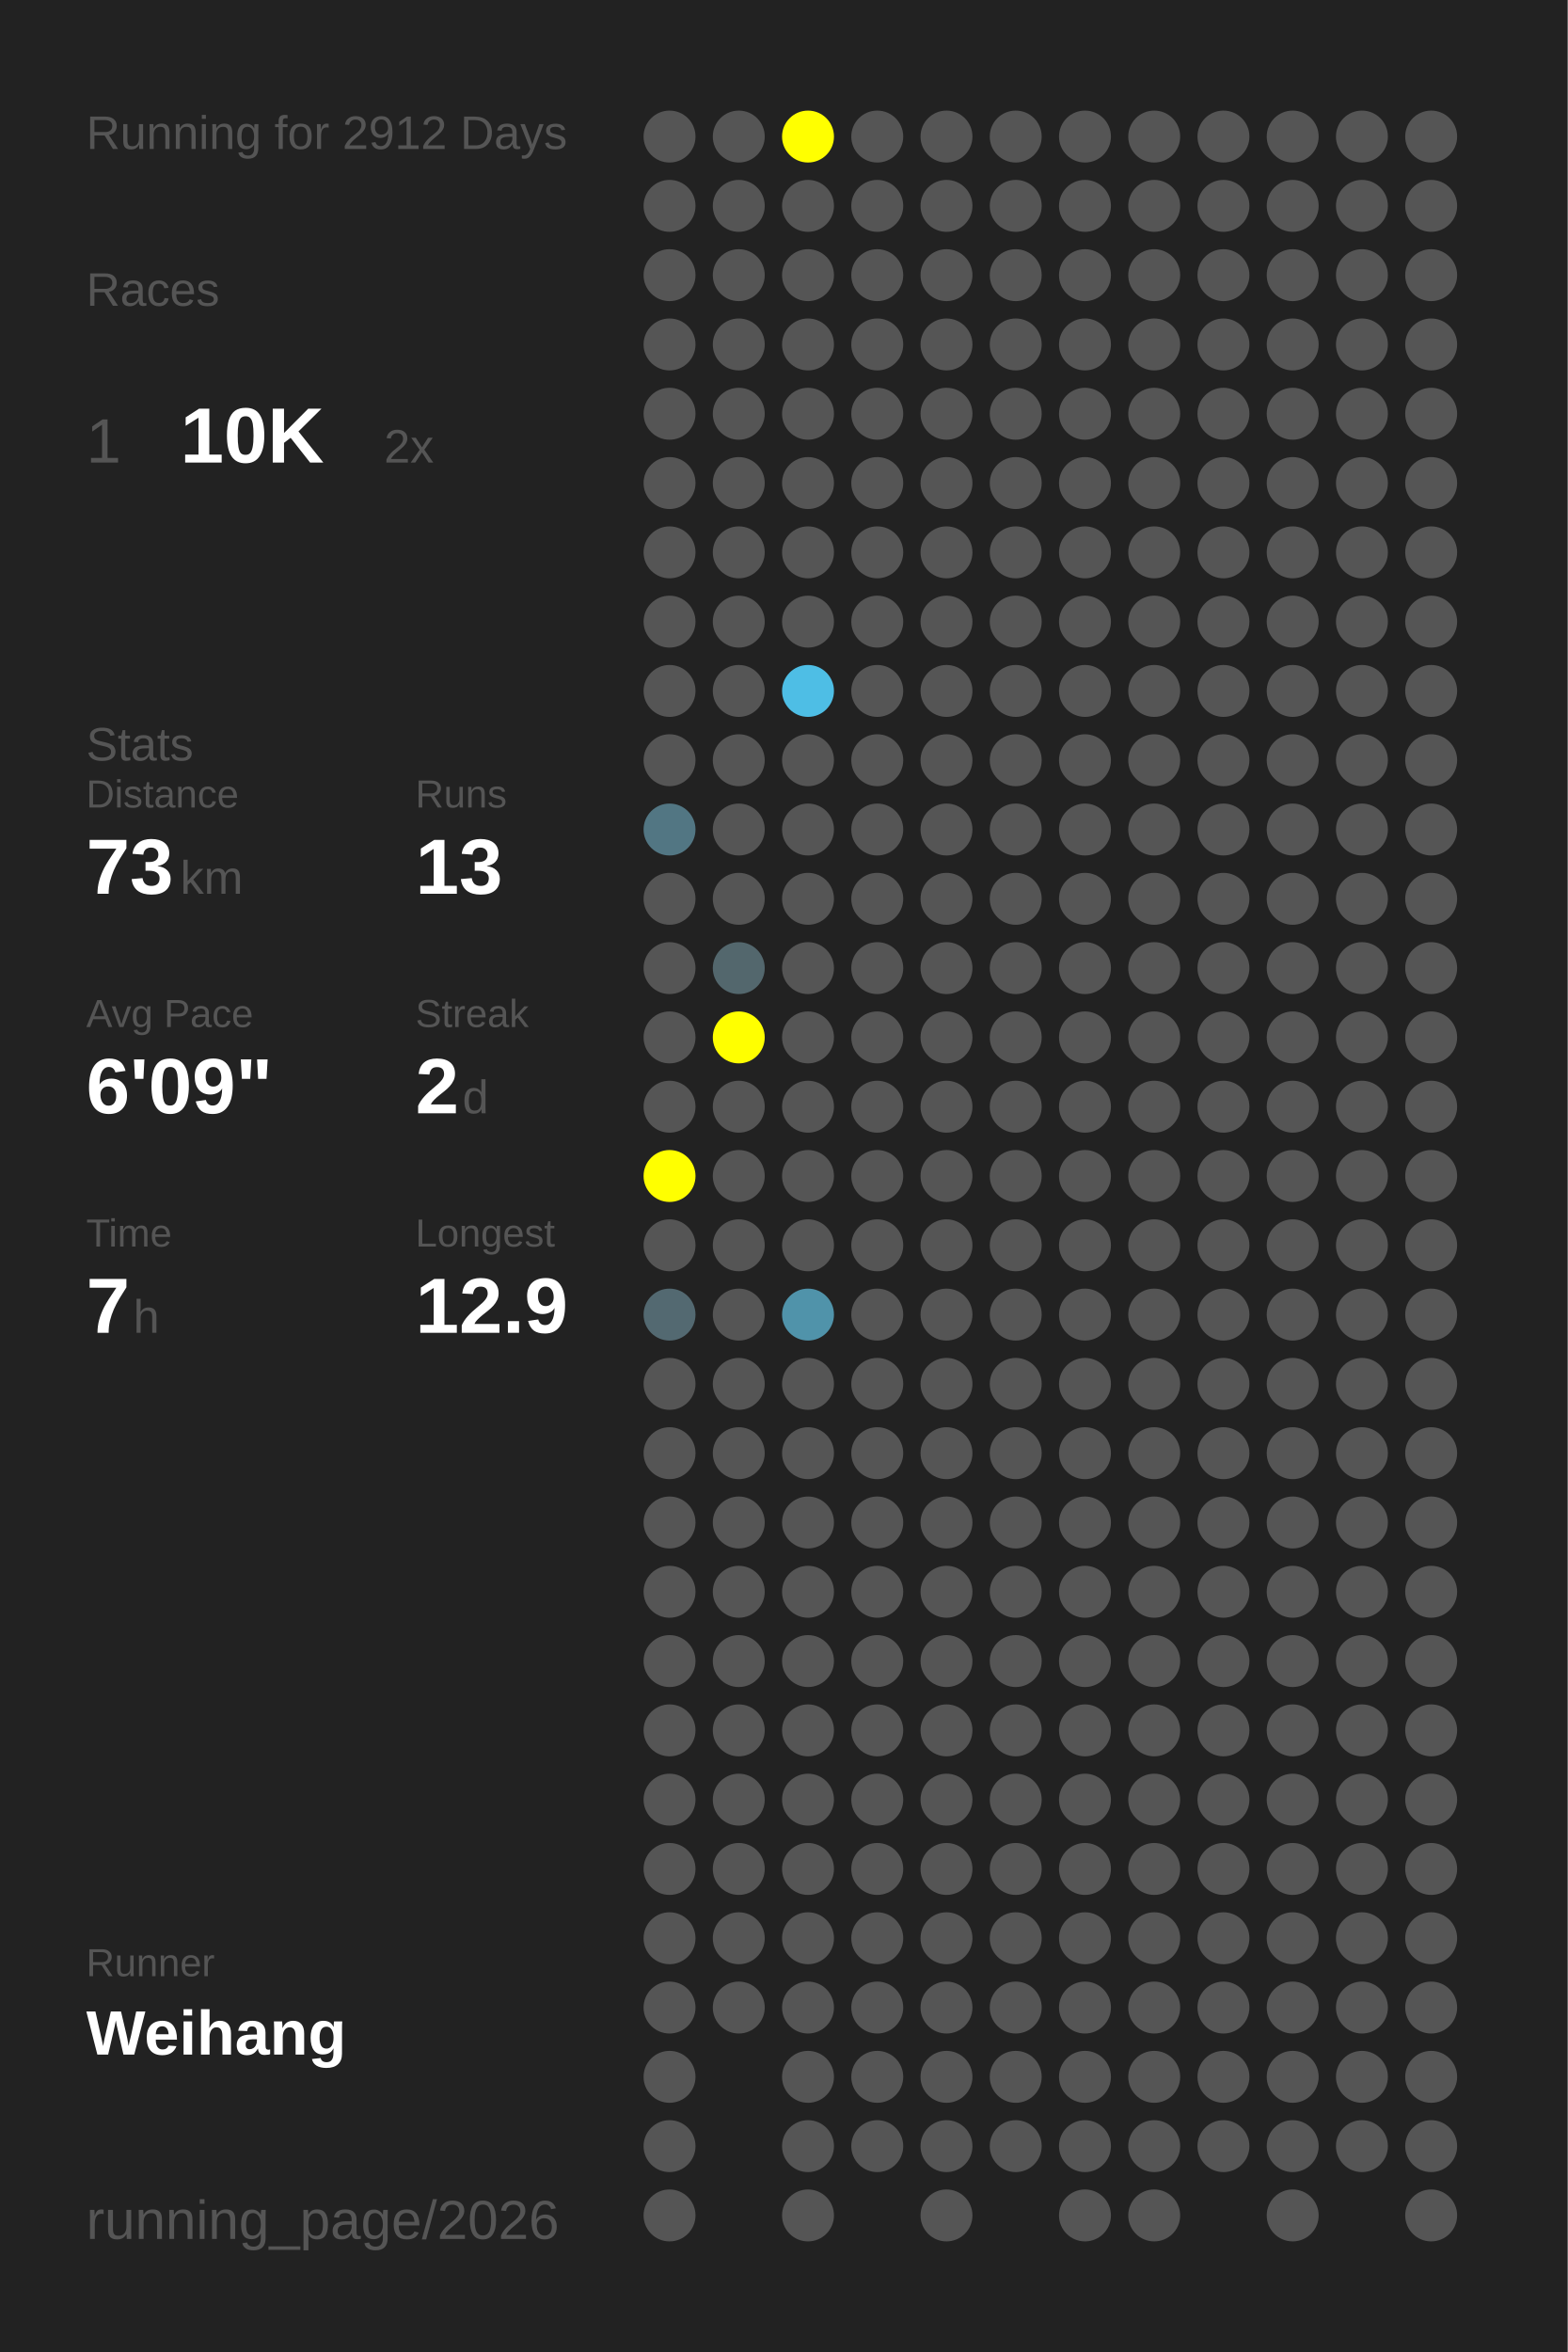
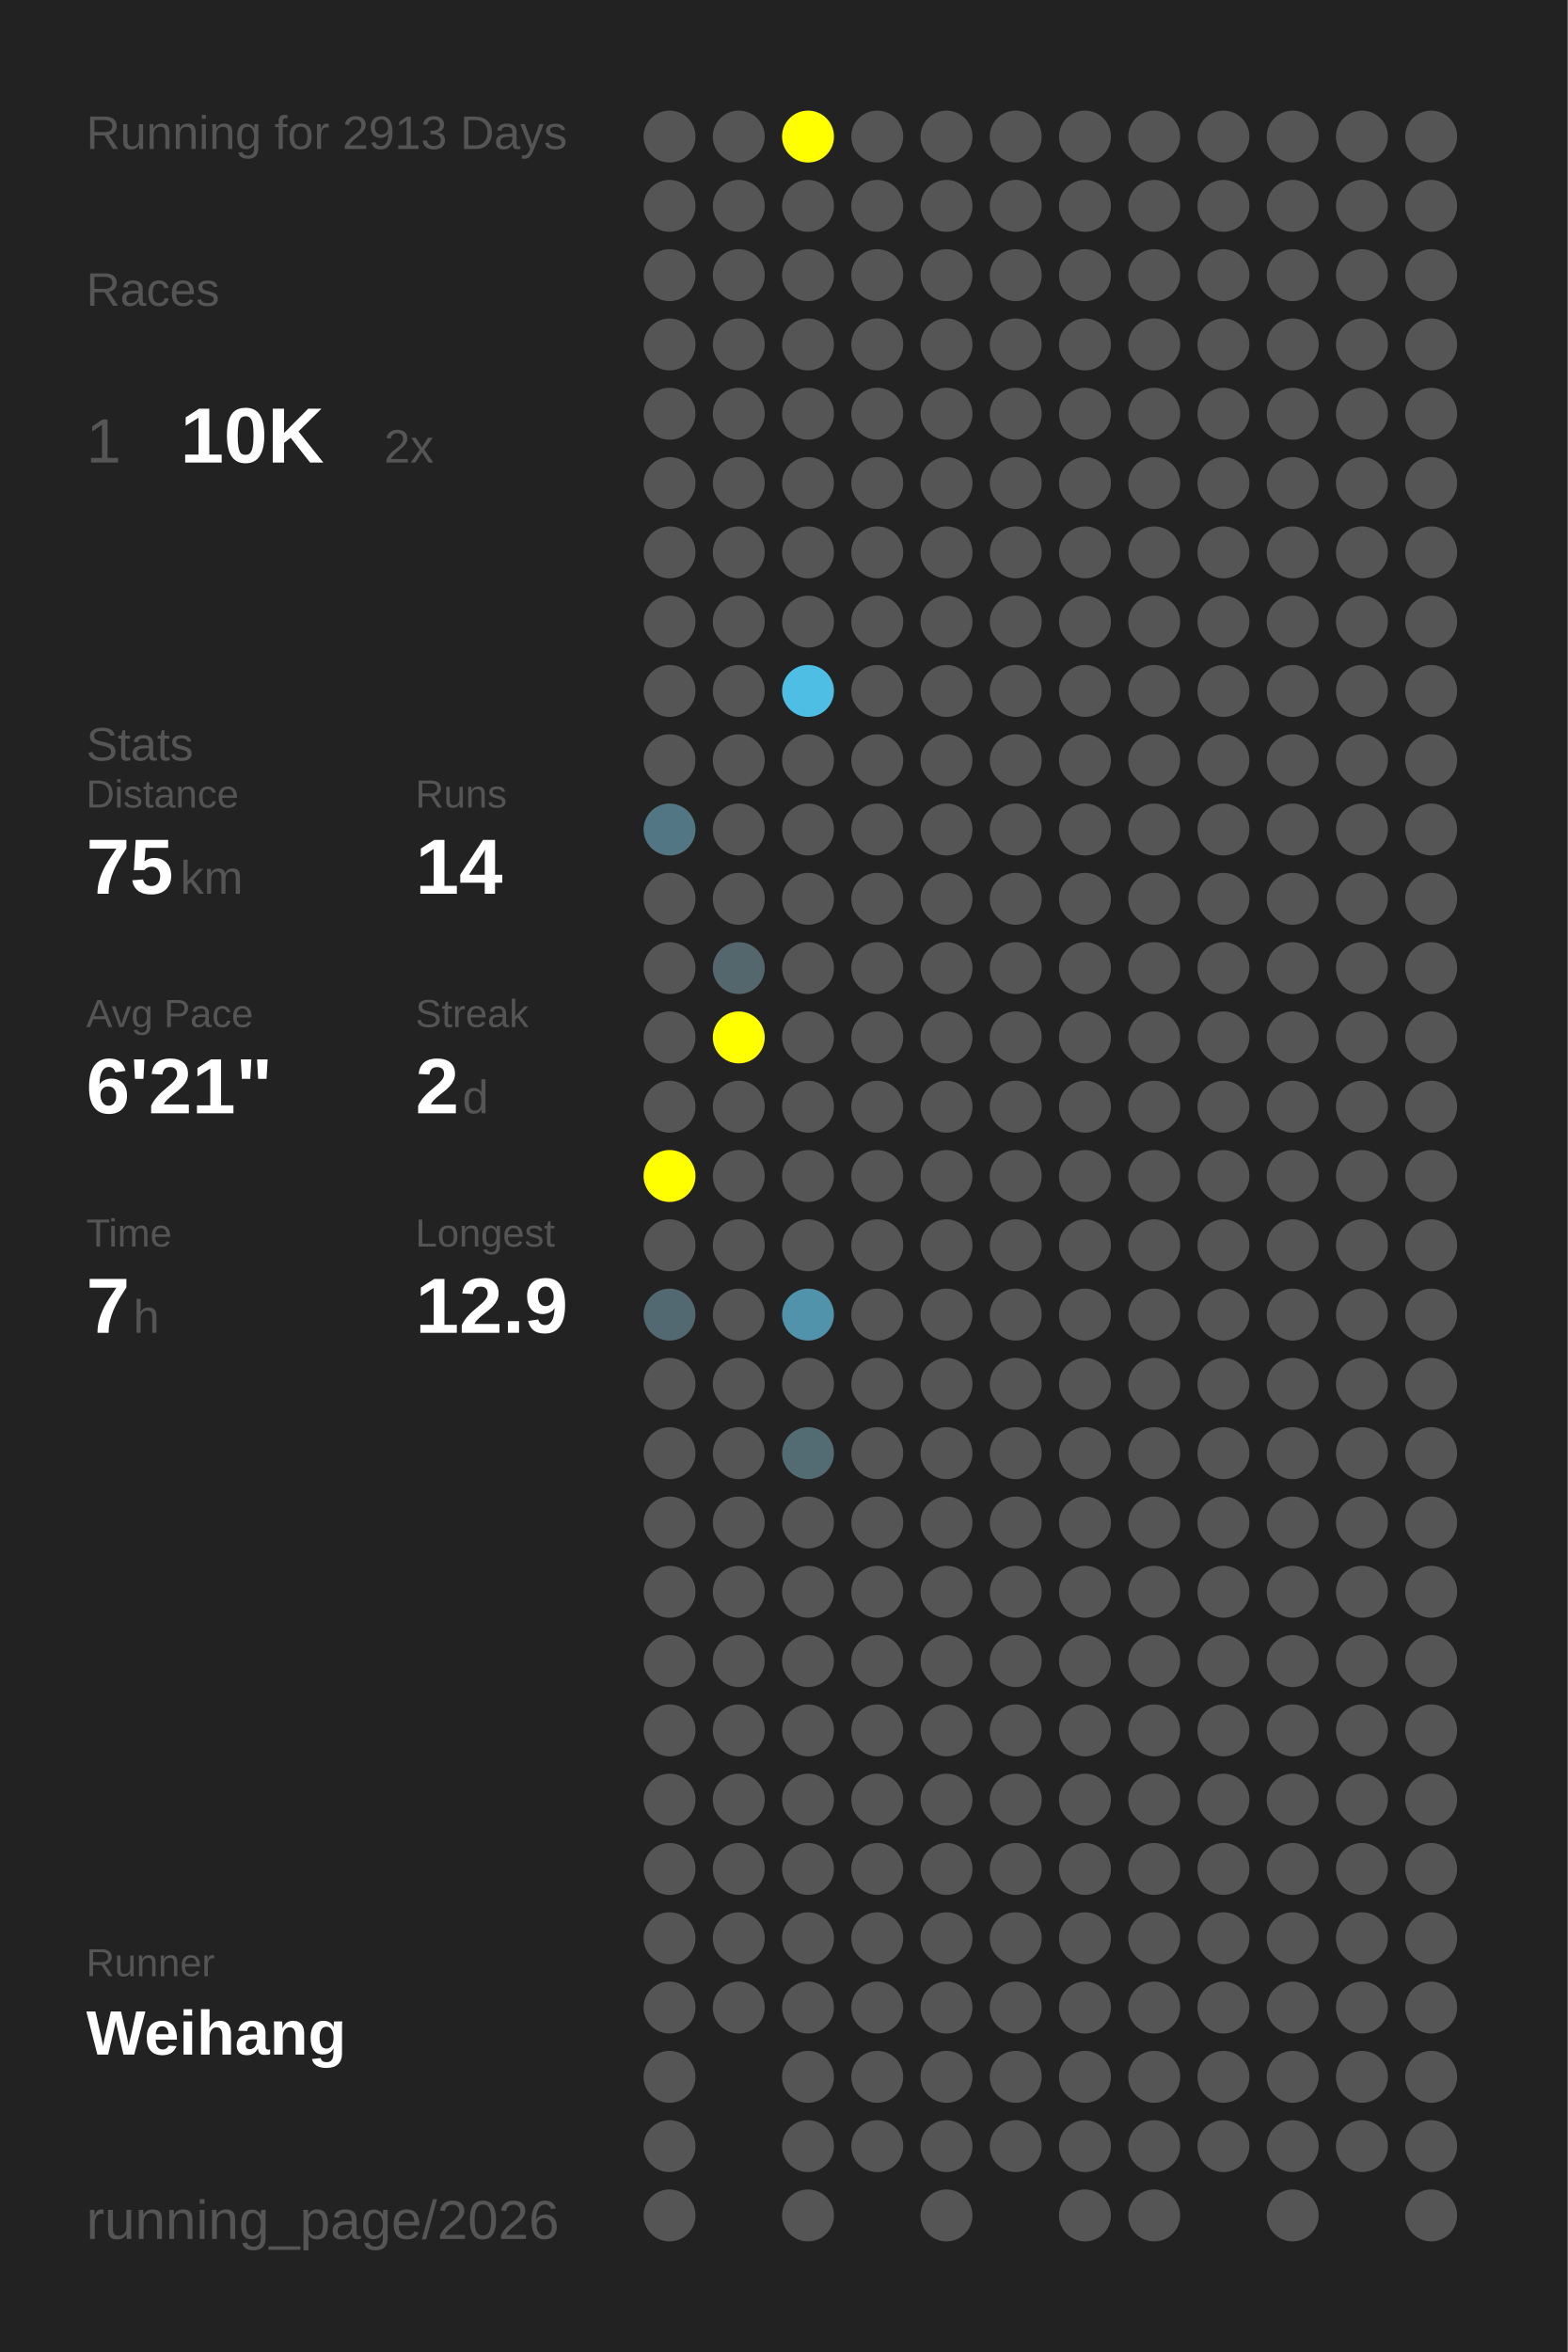
<svg xmlns="http://www.w3.org/2000/svg" baseProfile="full" height="300mm" version="1.1" viewBox="0,0,200,300" width="200mm">
  <defs />
  <rect fill="#222222" height="300" width="200" x="0" y="0" />
-   <text fill="#555555" style="font-size:6px; font-family:Arial;" x="11" y="19">Running for 2912 Days</text>
+   <text fill="#555555" style="font-size:6px; font-family:Arial;" x="11" y="19">Running for 2913 Days</text>
  <text fill="#555555" style="font-size:6px; font-family:Arial;" x="11" y="39">Races</text>
  <text fill="#555555" style="font-size:8px; font-family:Arial;" x="11" y="59">1</text>
  <text fill="#FFFFFF" style="font-size:10px; font-family:Arial; font-weight:bold;" x="23" y="59">10K</text>
  <text fill="#555555" style="font-size:6px; font-family:Arial;" x="49" y="59">2x</text>
  <text fill="#555555" style="font-size:6px; font-family:Arial;" x="11" y="97">Stats</text>
  <text fill="#555555" style="font-size:5px; font-family:Arial;" x="11" y="103">Distance</text>
-   <text fill="#FFFFFF" style="font-size:10px; font-family:Arial; font-weight:bold;" x="11" y="114">73</text>
+   <text fill="#FFFFFF" style="font-size:10px; font-family:Arial; font-weight:bold;" x="11" y="114">75</text>
  <text fill="#555555" style="font-size:6px; font-family:Arial;" x="23" y="114">km</text>
  <text fill="#555555" style="font-size:5px; font-family:Arial;" x="53" y="103">Runs</text>
-   <text fill="#FFFFFF" style="font-size:10px; font-family:Arial; font-weight:bold;" x="53" y="114">13</text>
+   <text fill="#FFFFFF" style="font-size:10px; font-family:Arial; font-weight:bold;" x="53" y="114">14</text>
  <text fill="#555555" style="font-size:5px; font-family:Arial;" x="11" y="131">Avg Pace</text>
-   <text fill="#FFFFFF" style="font-size:10px; font-family:Arial; font-weight:bold;" x="11" y="142">6'09"</text>
+   <text fill="#FFFFFF" style="font-size:10px; font-family:Arial; font-weight:bold;" x="11" y="142">6'21"</text>
  <text fill="#555555" style="font-size:5px; font-family:Arial;" x="53" y="131">Streak</text>
  <text fill="#FFFFFF" style="font-size:10px; font-family:Arial; font-weight:bold;" x="53" y="142">2</text>
  <text fill="#555555" style="font-size:6px; font-family:Arial;" x="59" y="142">d</text>
  <text fill="#555555" style="font-size:5px; font-family:Arial;" x="11" y="159">Time</text>
  <text fill="#FFFFFF" style="font-size:10px; font-family:Arial; font-weight:bold;" x="11" y="170">7</text>
  <text fill="#555555" style="font-size:6px; font-family:Arial;" x="17" y="170">h</text>
  <text fill="#555555" style="font-size:5px; font-family:Arial;" x="53" y="159">Longest</text>
  <text fill="#FFFFFF" style="font-size:10px; font-family:Arial; font-weight:bold;" x="53" y="170">12.9</text>
  <text fill="#555555" style="font-size:5px; font-family:Arial;" x="11" y="252.065">Runner</text>
  <text fill="#FFFFFF" style="font-size:8px; font-family:Arial; font-weight:bold;" x="11" y="262.065">Weihang</text>
  <text fill="#555555" style="font-size:7px; font-family:Arial;" x="11" y="285.581">running_page/2026</text>
  <circle cx="85.417" cy="17.419" fill="#555555" r="3.312" />
  <circle cx="85.417" cy="26.258" fill="#555555" r="3.312" />
  <circle cx="85.417" cy="35.097" fill="#555555" r="3.312" />
  <circle cx="85.417" cy="43.935" fill="#555555" r="3.312" />
  <circle cx="85.417" cy="52.774" fill="#555555" r="3.312" />
  <circle cx="85.417" cy="61.613" fill="#555555" r="3.312" />
  <circle cx="85.417" cy="70.452" fill="#555555" r="3.312" />
  <circle cx="85.417" cy="79.29" fill="#555555" r="3.312" />
  <circle cx="85.417" cy="88.129" fill="#555555" r="3.312" />
  <circle cx="85.417" cy="96.968" fill="#555555" r="3.312" />
  <circle cx="85.417" cy="105.806" fill="#527683" r="3.312" />
  <circle cx="85.417" cy="114.645" fill="#555555" r="3.312" />
  <circle cx="85.417" cy="123.484" fill="#555555" r="3.312" />
  <circle cx="85.417" cy="132.323" fill="#555555" r="3.312" />
  <circle cx="85.417" cy="141.161" fill="#555555" r="3.312" />
  <circle cx="85.417" cy="150" fill="#FFFF00" r="3.312" />
  <circle cx="85.417" cy="158.839" fill="#555555" r="3.312" />
  <circle cx="85.417" cy="167.677" fill="#536971" r="3.312" />
  <circle cx="85.417" cy="176.516" fill="#555555" r="3.312" />
  <circle cx="85.417" cy="185.355" fill="#555555" r="3.312" />
  <circle cx="85.417" cy="194.194" fill="#555555" r="3.312" />
  <circle cx="85.417" cy="203.032" fill="#555555" r="3.312" />
  <circle cx="85.417" cy="211.871" fill="#555555" r="3.312" />
  <circle cx="85.417" cy="220.71" fill="#555555" r="3.312" />
  <circle cx="85.417" cy="229.548" fill="#555555" r="3.312" />
  <circle cx="85.417" cy="238.387" fill="#555555" r="3.312" />
  <circle cx="85.417" cy="247.226" fill="#555555" r="3.312" />
  <circle cx="85.417" cy="256.065" fill="#555555" r="3.312" />
  <circle cx="85.417" cy="264.903" fill="#555555" r="3.312" />
  <circle cx="85.417" cy="273.742" fill="#555555" r="3.312" />
  <circle cx="85.417" cy="282.581" fill="#555555" r="3.312" />
  <circle cx="94.25" cy="17.419" fill="#555555" r="3.312" />
  <circle cx="94.25" cy="26.258" fill="#555555" r="3.312" />
  <circle cx="94.25" cy="35.097" fill="#555555" r="3.312" />
  <circle cx="94.25" cy="43.935" fill="#555555" r="3.312" />
  <circle cx="94.25" cy="52.774" fill="#555555" r="3.312" />
  <circle cx="94.25" cy="61.613" fill="#555555" r="3.312" />
  <circle cx="94.25" cy="70.452" fill="#555555" r="3.312" />
  <circle cx="94.25" cy="79.29" fill="#555555" r="3.312" />
  <circle cx="94.25" cy="88.129" fill="#555555" r="3.312" />
  <circle cx="94.25" cy="96.968" fill="#555555" r="3.312" />
  <circle cx="94.25" cy="105.806" fill="#555555" r="3.312" />
  <circle cx="94.25" cy="114.645" fill="#555555" r="3.312" />
  <circle cx="94.25" cy="123.484" fill="#53676d" r="3.312" />
  <circle cx="94.25" cy="132.323" fill="#FFFF00" r="3.312" />
  <circle cx="94.25" cy="141.161" fill="#555555" r="3.312" />
  <circle cx="94.25" cy="150" fill="#555555" r="3.312" />
  <circle cx="94.25" cy="158.839" fill="#555555" r="3.312" />
  <circle cx="94.25" cy="167.677" fill="#555555" r="3.312" />
  <circle cx="94.25" cy="176.516" fill="#555555" r="3.312" />
  <circle cx="94.25" cy="185.355" fill="#555555" r="3.312" />
  <circle cx="94.25" cy="194.194" fill="#555555" r="3.312" />
  <circle cx="94.25" cy="203.032" fill="#555555" r="3.312" />
  <circle cx="94.25" cy="211.871" fill="#555555" r="3.312" />
  <circle cx="94.25" cy="220.71" fill="#555555" r="3.312" />
  <circle cx="94.25" cy="229.548" fill="#555555" r="3.312" />
  <circle cx="94.25" cy="238.387" fill="#555555" r="3.312" />
  <circle cx="94.25" cy="247.226" fill="#555555" r="3.312" />
  <circle cx="94.25" cy="256.065" fill="#555555" r="3.312" />
  <circle cx="103.083" cy="17.419" fill="#FFFF00" r="3.312" />
  <circle cx="103.083" cy="26.258" fill="#555555" r="3.312" />
  <circle cx="103.083" cy="35.097" fill="#555555" r="3.312" />
  <circle cx="103.083" cy="43.935" fill="#555555" r="3.312" />
  <circle cx="103.083" cy="52.774" fill="#555555" r="3.312" />
  <circle cx="103.083" cy="61.613" fill="#555555" r="3.312" />
  <circle cx="103.083" cy="70.452" fill="#555555" r="3.312" />
  <circle cx="103.083" cy="79.29" fill="#555555" r="3.312" />
  <circle cx="103.083" cy="88.129" fill="#4ebee5" r="3.312" />
  <circle cx="103.083" cy="96.968" fill="#555555" r="3.312" />
  <circle cx="103.083" cy="105.806" fill="#555555" r="3.312" />
  <circle cx="103.083" cy="114.645" fill="#555555" r="3.312" />
  <circle cx="103.083" cy="123.484" fill="#555555" r="3.312" />
  <circle cx="103.083" cy="132.323" fill="#555555" r="3.312" />
  <circle cx="103.083" cy="141.161" fill="#555555" r="3.312" />
  <circle cx="103.083" cy="150" fill="#555555" r="3.312" />
  <circle cx="103.083" cy="158.839" fill="#555555" r="3.312" />
  <circle cx="103.083" cy="167.677" fill="#5093aa" r="3.312" />
  <circle cx="103.083" cy="176.516" fill="#555555" r="3.312" />
-   <circle cx="103.083" cy="185.355" fill="#555555" r="3.312" />
+   <circle cx="103.083" cy="185.355" fill="#536b73" r="3.312" />
  <circle cx="103.083" cy="194.194" fill="#555555" r="3.312" />
  <circle cx="103.083" cy="203.032" fill="#555555" r="3.312" />
  <circle cx="103.083" cy="211.871" fill="#555555" r="3.312" />
  <circle cx="103.083" cy="220.71" fill="#555555" r="3.312" />
  <circle cx="103.083" cy="229.548" fill="#555555" r="3.312" />
  <circle cx="103.083" cy="238.387" fill="#555555" r="3.312" />
  <circle cx="103.083" cy="247.226" fill="#555555" r="3.312" />
  <circle cx="103.083" cy="256.065" fill="#555555" r="3.312" />
  <circle cx="103.083" cy="264.903" fill="#555555" r="3.312" />
  <circle cx="103.083" cy="273.742" fill="#555555" r="3.312" />
  <circle cx="103.083" cy="282.581" fill="#555555" r="3.312" />
  <circle cx="111.917" cy="17.419" fill="#555555" r="3.312" />
  <circle cx="111.917" cy="26.258" fill="#555555" r="3.312" />
  <circle cx="111.917" cy="35.097" fill="#555555" r="3.312" />
  <circle cx="111.917" cy="43.935" fill="#555555" r="3.312" />
  <circle cx="111.917" cy="52.774" fill="#555555" r="3.312" />
  <circle cx="111.917" cy="61.613" fill="#555555" r="3.312" />
  <circle cx="111.917" cy="70.452" fill="#555555" r="3.312" />
  <circle cx="111.917" cy="79.29" fill="#555555" r="3.312" />
  <circle cx="111.917" cy="88.129" fill="#555555" r="3.312" />
  <circle cx="111.917" cy="96.968" fill="#555555" r="3.312" />
  <circle cx="111.917" cy="105.806" fill="#555555" r="3.312" />
  <circle cx="111.917" cy="114.645" fill="#555555" r="3.312" />
  <circle cx="111.917" cy="123.484" fill="#555555" r="3.312" />
  <circle cx="111.917" cy="132.323" fill="#555555" r="3.312" />
  <circle cx="111.917" cy="141.161" fill="#555555" r="3.312" />
  <circle cx="111.917" cy="150" fill="#555555" r="3.312" />
  <circle cx="111.917" cy="158.839" fill="#555555" r="3.312" />
  <circle cx="111.917" cy="167.677" fill="#555555" r="3.312" />
  <circle cx="111.917" cy="176.516" fill="#555555" r="3.312" />
  <circle cx="111.917" cy="185.355" fill="#555555" r="3.312" />
  <circle cx="111.917" cy="194.194" fill="#555555" r="3.312" />
  <circle cx="111.917" cy="203.032" fill="#555555" r="3.312" />
  <circle cx="111.917" cy="211.871" fill="#555555" r="3.312" />
  <circle cx="111.917" cy="220.71" fill="#555555" r="3.312" />
  <circle cx="111.917" cy="229.548" fill="#555555" r="3.312" />
  <circle cx="111.917" cy="238.387" fill="#555555" r="3.312" />
  <circle cx="111.917" cy="247.226" fill="#555555" r="3.312" />
  <circle cx="111.917" cy="256.065" fill="#555555" r="3.312" />
  <circle cx="111.917" cy="264.903" fill="#555555" r="3.312" />
  <circle cx="111.917" cy="273.742" fill="#555555" r="3.312" />
  <circle cx="120.75" cy="17.419" fill="#555555" r="3.312" />
  <circle cx="120.75" cy="26.258" fill="#555555" r="3.312" />
  <circle cx="120.75" cy="35.097" fill="#555555" r="3.312" />
  <circle cx="120.75" cy="43.935" fill="#555555" r="3.312" />
  <circle cx="120.75" cy="52.774" fill="#555555" r="3.312" />
  <circle cx="120.75" cy="61.613" fill="#555555" r="3.312" />
  <circle cx="120.75" cy="70.452" fill="#555555" r="3.312" />
  <circle cx="120.75" cy="79.29" fill="#555555" r="3.312" />
  <circle cx="120.75" cy="88.129" fill="#555555" r="3.312" />
  <circle cx="120.75" cy="96.968" fill="#555555" r="3.312" />
  <circle cx="120.75" cy="105.806" fill="#555555" r="3.312" />
  <circle cx="120.75" cy="114.645" fill="#555555" r="3.312" />
  <circle cx="120.75" cy="123.484" fill="#555555" r="3.312" />
  <circle cx="120.75" cy="132.323" fill="#555555" r="3.312" />
  <circle cx="120.75" cy="141.161" fill="#555555" r="3.312" />
  <circle cx="120.75" cy="150" fill="#555555" r="3.312" />
  <circle cx="120.75" cy="158.839" fill="#555555" r="3.312" />
  <circle cx="120.75" cy="167.677" fill="#555555" r="3.312" />
  <circle cx="120.75" cy="176.516" fill="#555555" r="3.312" />
  <circle cx="120.75" cy="185.355" fill="#555555" r="3.312" />
  <circle cx="120.75" cy="194.194" fill="#555555" r="3.312" />
  <circle cx="120.75" cy="203.032" fill="#555555" r="3.312" />
  <circle cx="120.75" cy="211.871" fill="#555555" r="3.312" />
  <circle cx="120.75" cy="220.71" fill="#555555" r="3.312" />
  <circle cx="120.75" cy="229.548" fill="#555555" r="3.312" />
  <circle cx="120.75" cy="238.387" fill="#555555" r="3.312" />
  <circle cx="120.75" cy="247.226" fill="#555555" r="3.312" />
  <circle cx="120.75" cy="256.065" fill="#555555" r="3.312" />
  <circle cx="120.75" cy="264.903" fill="#555555" r="3.312" />
  <circle cx="120.75" cy="273.742" fill="#555555" r="3.312" />
  <circle cx="120.75" cy="282.581" fill="#555555" r="3.312" />
  <circle cx="129.583" cy="17.419" fill="#555555" r="3.312" />
  <circle cx="129.583" cy="26.258" fill="#555555" r="3.312" />
  <circle cx="129.583" cy="35.097" fill="#555555" r="3.312" />
  <circle cx="129.583" cy="43.935" fill="#555555" r="3.312" />
  <circle cx="129.583" cy="52.774" fill="#555555" r="3.312" />
  <circle cx="129.583" cy="61.613" fill="#555555" r="3.312" />
  <circle cx="129.583" cy="70.452" fill="#555555" r="3.312" />
  <circle cx="129.583" cy="79.29" fill="#555555" r="3.312" />
  <circle cx="129.583" cy="88.129" fill="#555555" r="3.312" />
  <circle cx="129.583" cy="96.968" fill="#555555" r="3.312" />
  <circle cx="129.583" cy="105.806" fill="#555555" r="3.312" />
  <circle cx="129.583" cy="114.645" fill="#555555" r="3.312" />
  <circle cx="129.583" cy="123.484" fill="#555555" r="3.312" />
  <circle cx="129.583" cy="132.323" fill="#555555" r="3.312" />
  <circle cx="129.583" cy="141.161" fill="#555555" r="3.312" />
  <circle cx="129.583" cy="150" fill="#555555" r="3.312" />
  <circle cx="129.583" cy="158.839" fill="#555555" r="3.312" />
  <circle cx="129.583" cy="167.677" fill="#555555" r="3.312" />
  <circle cx="129.583" cy="176.516" fill="#555555" r="3.312" />
  <circle cx="129.583" cy="185.355" fill="#555555" r="3.312" />
  <circle cx="129.583" cy="194.194" fill="#555555" r="3.312" />
  <circle cx="129.583" cy="203.032" fill="#555555" r="3.312" />
  <circle cx="129.583" cy="211.871" fill="#555555" r="3.312" />
  <circle cx="129.583" cy="220.71" fill="#555555" r="3.312" />
  <circle cx="129.583" cy="229.548" fill="#555555" r="3.312" />
  <circle cx="129.583" cy="238.387" fill="#555555" r="3.312" />
  <circle cx="129.583" cy="247.226" fill="#555555" r="3.312" />
  <circle cx="129.583" cy="256.065" fill="#555555" r="3.312" />
  <circle cx="129.583" cy="264.903" fill="#555555" r="3.312" />
  <circle cx="129.583" cy="273.742" fill="#555555" r="3.312" />
  <circle cx="138.417" cy="17.419" fill="#555555" r="3.312" />
  <circle cx="138.417" cy="26.258" fill="#555555" r="3.312" />
  <circle cx="138.417" cy="35.097" fill="#555555" r="3.312" />
  <circle cx="138.417" cy="43.935" fill="#555555" r="3.312" />
  <circle cx="138.417" cy="52.774" fill="#555555" r="3.312" />
  <circle cx="138.417" cy="61.613" fill="#555555" r="3.312" />
  <circle cx="138.417" cy="70.452" fill="#555555" r="3.312" />
  <circle cx="138.417" cy="79.29" fill="#555555" r="3.312" />
  <circle cx="138.417" cy="88.129" fill="#555555" r="3.312" />
  <circle cx="138.417" cy="96.968" fill="#555555" r="3.312" />
  <circle cx="138.417" cy="105.806" fill="#555555" r="3.312" />
  <circle cx="138.417" cy="114.645" fill="#555555" r="3.312" />
  <circle cx="138.417" cy="123.484" fill="#555555" r="3.312" />
  <circle cx="138.417" cy="132.323" fill="#555555" r="3.312" />
  <circle cx="138.417" cy="141.161" fill="#555555" r="3.312" />
  <circle cx="138.417" cy="150" fill="#555555" r="3.312" />
  <circle cx="138.417" cy="158.839" fill="#555555" r="3.312" />
  <circle cx="138.417" cy="167.677" fill="#555555" r="3.312" />
  <circle cx="138.417" cy="176.516" fill="#555555" r="3.312" />
  <circle cx="138.417" cy="185.355" fill="#555555" r="3.312" />
  <circle cx="138.417" cy="194.194" fill="#555555" r="3.312" />
  <circle cx="138.417" cy="203.032" fill="#555555" r="3.312" />
  <circle cx="138.417" cy="211.871" fill="#555555" r="3.312" />
  <circle cx="138.417" cy="220.71" fill="#555555" r="3.312" />
  <circle cx="138.417" cy="229.548" fill="#555555" r="3.312" />
  <circle cx="138.417" cy="238.387" fill="#555555" r="3.312" />
  <circle cx="138.417" cy="247.226" fill="#555555" r="3.312" />
  <circle cx="138.417" cy="256.065" fill="#555555" r="3.312" />
  <circle cx="138.417" cy="264.903" fill="#555555" r="3.312" />
  <circle cx="138.417" cy="273.742" fill="#555555" r="3.312" />
  <circle cx="138.417" cy="282.581" fill="#555555" r="3.312" />
  <circle cx="147.25" cy="17.419" fill="#555555" r="3.312" />
  <circle cx="147.25" cy="26.258" fill="#555555" r="3.312" />
  <circle cx="147.25" cy="35.097" fill="#555555" r="3.312" />
  <circle cx="147.25" cy="43.935" fill="#555555" r="3.312" />
  <circle cx="147.25" cy="52.774" fill="#555555" r="3.312" />
  <circle cx="147.25" cy="61.613" fill="#555555" r="3.312" />
  <circle cx="147.25" cy="70.452" fill="#555555" r="3.312" />
  <circle cx="147.25" cy="79.29" fill="#555555" r="3.312" />
  <circle cx="147.25" cy="88.129" fill="#555555" r="3.312" />
  <circle cx="147.25" cy="96.968" fill="#555555" r="3.312" />
  <circle cx="147.25" cy="105.806" fill="#555555" r="3.312" />
  <circle cx="147.25" cy="114.645" fill="#555555" r="3.312" />
  <circle cx="147.25" cy="123.484" fill="#555555" r="3.312" />
  <circle cx="147.25" cy="132.323" fill="#555555" r="3.312" />
  <circle cx="147.25" cy="141.161" fill="#555555" r="3.312" />
  <circle cx="147.25" cy="150" fill="#555555" r="3.312" />
  <circle cx="147.25" cy="158.839" fill="#555555" r="3.312" />
  <circle cx="147.25" cy="167.677" fill="#555555" r="3.312" />
  <circle cx="147.25" cy="176.516" fill="#555555" r="3.312" />
  <circle cx="147.25" cy="185.355" fill="#555555" r="3.312" />
  <circle cx="147.25" cy="194.194" fill="#555555" r="3.312" />
  <circle cx="147.25" cy="203.032" fill="#555555" r="3.312" />
  <circle cx="147.25" cy="211.871" fill="#555555" r="3.312" />
  <circle cx="147.25" cy="220.71" fill="#555555" r="3.312" />
  <circle cx="147.25" cy="229.548" fill="#555555" r="3.312" />
  <circle cx="147.25" cy="238.387" fill="#555555" r="3.312" />
  <circle cx="147.25" cy="247.226" fill="#555555" r="3.312" />
  <circle cx="147.25" cy="256.065" fill="#555555" r="3.312" />
  <circle cx="147.25" cy="264.903" fill="#555555" r="3.312" />
  <circle cx="147.25" cy="273.742" fill="#555555" r="3.312" />
  <circle cx="147.25" cy="282.581" fill="#555555" r="3.312" />
  <circle cx="156.083" cy="17.419" fill="#555555" r="3.312" />
  <circle cx="156.083" cy="26.258" fill="#555555" r="3.312" />
  <circle cx="156.083" cy="35.097" fill="#555555" r="3.312" />
  <circle cx="156.083" cy="43.935" fill="#555555" r="3.312" />
  <circle cx="156.083" cy="52.774" fill="#555555" r="3.312" />
  <circle cx="156.083" cy="61.613" fill="#555555" r="3.312" />
  <circle cx="156.083" cy="70.452" fill="#555555" r="3.312" />
  <circle cx="156.083" cy="79.29" fill="#555555" r="3.312" />
  <circle cx="156.083" cy="88.129" fill="#555555" r="3.312" />
  <circle cx="156.083" cy="96.968" fill="#555555" r="3.312" />
  <circle cx="156.083" cy="105.806" fill="#555555" r="3.312" />
  <circle cx="156.083" cy="114.645" fill="#555555" r="3.312" />
  <circle cx="156.083" cy="123.484" fill="#555555" r="3.312" />
  <circle cx="156.083" cy="132.323" fill="#555555" r="3.312" />
  <circle cx="156.083" cy="141.161" fill="#555555" r="3.312" />
  <circle cx="156.083" cy="150" fill="#555555" r="3.312" />
  <circle cx="156.083" cy="158.839" fill="#555555" r="3.312" />
  <circle cx="156.083" cy="167.677" fill="#555555" r="3.312" />
  <circle cx="156.083" cy="176.516" fill="#555555" r="3.312" />
  <circle cx="156.083" cy="185.355" fill="#555555" r="3.312" />
  <circle cx="156.083" cy="194.194" fill="#555555" r="3.312" />
  <circle cx="156.083" cy="203.032" fill="#555555" r="3.312" />
  <circle cx="156.083" cy="211.871" fill="#555555" r="3.312" />
  <circle cx="156.083" cy="220.71" fill="#555555" r="3.312" />
  <circle cx="156.083" cy="229.548" fill="#555555" r="3.312" />
  <circle cx="156.083" cy="238.387" fill="#555555" r="3.312" />
  <circle cx="156.083" cy="247.226" fill="#555555" r="3.312" />
  <circle cx="156.083" cy="256.065" fill="#555555" r="3.312" />
  <circle cx="156.083" cy="264.903" fill="#555555" r="3.312" />
  <circle cx="156.083" cy="273.742" fill="#555555" r="3.312" />
  <circle cx="164.917" cy="17.419" fill="#555555" r="3.312" />
  <circle cx="164.917" cy="26.258" fill="#555555" r="3.312" />
  <circle cx="164.917" cy="35.097" fill="#555555" r="3.312" />
  <circle cx="164.917" cy="43.935" fill="#555555" r="3.312" />
  <circle cx="164.917" cy="52.774" fill="#555555" r="3.312" />
  <circle cx="164.917" cy="61.613" fill="#555555" r="3.312" />
  <circle cx="164.917" cy="70.452" fill="#555555" r="3.312" />
  <circle cx="164.917" cy="79.29" fill="#555555" r="3.312" />
  <circle cx="164.917" cy="88.129" fill="#555555" r="3.312" />
  <circle cx="164.917" cy="96.968" fill="#555555" r="3.312" />
  <circle cx="164.917" cy="105.806" fill="#555555" r="3.312" />
  <circle cx="164.917" cy="114.645" fill="#555555" r="3.312" />
  <circle cx="164.917" cy="123.484" fill="#555555" r="3.312" />
  <circle cx="164.917" cy="132.323" fill="#555555" r="3.312" />
  <circle cx="164.917" cy="141.161" fill="#555555" r="3.312" />
  <circle cx="164.917" cy="150" fill="#555555" r="3.312" />
  <circle cx="164.917" cy="158.839" fill="#555555" r="3.312" />
  <circle cx="164.917" cy="167.677" fill="#555555" r="3.312" />
  <circle cx="164.917" cy="176.516" fill="#555555" r="3.312" />
  <circle cx="164.917" cy="185.355" fill="#555555" r="3.312" />
  <circle cx="164.917" cy="194.194" fill="#555555" r="3.312" />
  <circle cx="164.917" cy="203.032" fill="#555555" r="3.312" />
  <circle cx="164.917" cy="211.871" fill="#555555" r="3.312" />
  <circle cx="164.917" cy="220.71" fill="#555555" r="3.312" />
  <circle cx="164.917" cy="229.548" fill="#555555" r="3.312" />
  <circle cx="164.917" cy="238.387" fill="#555555" r="3.312" />
  <circle cx="164.917" cy="247.226" fill="#555555" r="3.312" />
  <circle cx="164.917" cy="256.065" fill="#555555" r="3.312" />
  <circle cx="164.917" cy="264.903" fill="#555555" r="3.312" />
  <circle cx="164.917" cy="273.742" fill="#555555" r="3.312" />
  <circle cx="164.917" cy="282.581" fill="#555555" r="3.312" />
  <circle cx="173.75" cy="17.419" fill="#555555" r="3.312" />
  <circle cx="173.75" cy="26.258" fill="#555555" r="3.312" />
  <circle cx="173.75" cy="35.097" fill="#555555" r="3.312" />
  <circle cx="173.75" cy="43.935" fill="#555555" r="3.312" />
  <circle cx="173.75" cy="52.774" fill="#555555" r="3.312" />
  <circle cx="173.75" cy="61.613" fill="#555555" r="3.312" />
  <circle cx="173.75" cy="70.452" fill="#555555" r="3.312" />
  <circle cx="173.75" cy="79.29" fill="#555555" r="3.312" />
  <circle cx="173.75" cy="88.129" fill="#555555" r="3.312" />
  <circle cx="173.75" cy="96.968" fill="#555555" r="3.312" />
  <circle cx="173.75" cy="105.806" fill="#555555" r="3.312" />
  <circle cx="173.75" cy="114.645" fill="#555555" r="3.312" />
  <circle cx="173.75" cy="123.484" fill="#555555" r="3.312" />
  <circle cx="173.75" cy="132.323" fill="#555555" r="3.312" />
  <circle cx="173.75" cy="141.161" fill="#555555" r="3.312" />
  <circle cx="173.75" cy="150" fill="#555555" r="3.312" />
  <circle cx="173.75" cy="158.839" fill="#555555" r="3.312" />
  <circle cx="173.75" cy="167.677" fill="#555555" r="3.312" />
  <circle cx="173.75" cy="176.516" fill="#555555" r="3.312" />
  <circle cx="173.75" cy="185.355" fill="#555555" r="3.312" />
  <circle cx="173.75" cy="194.194" fill="#555555" r="3.312" />
  <circle cx="173.75" cy="203.032" fill="#555555" r="3.312" />
  <circle cx="173.75" cy="211.871" fill="#555555" r="3.312" />
  <circle cx="173.75" cy="220.71" fill="#555555" r="3.312" />
  <circle cx="173.75" cy="229.548" fill="#555555" r="3.312" />
  <circle cx="173.75" cy="238.387" fill="#555555" r="3.312" />
  <circle cx="173.75" cy="247.226" fill="#555555" r="3.312" />
  <circle cx="173.75" cy="256.065" fill="#555555" r="3.312" />
  <circle cx="173.75" cy="264.903" fill="#555555" r="3.312" />
  <circle cx="173.75" cy="273.742" fill="#555555" r="3.312" />
  <circle cx="182.583" cy="17.419" fill="#555555" r="3.312" />
  <circle cx="182.583" cy="26.258" fill="#555555" r="3.312" />
  <circle cx="182.583" cy="35.097" fill="#555555" r="3.312" />
  <circle cx="182.583" cy="43.935" fill="#555555" r="3.312" />
  <circle cx="182.583" cy="52.774" fill="#555555" r="3.312" />
  <circle cx="182.583" cy="61.613" fill="#555555" r="3.312" />
  <circle cx="182.583" cy="70.452" fill="#555555" r="3.312" />
  <circle cx="182.583" cy="79.29" fill="#555555" r="3.312" />
  <circle cx="182.583" cy="88.129" fill="#555555" r="3.312" />
  <circle cx="182.583" cy="96.968" fill="#555555" r="3.312" />
  <circle cx="182.583" cy="105.806" fill="#555555" r="3.312" />
  <circle cx="182.583" cy="114.645" fill="#555555" r="3.312" />
  <circle cx="182.583" cy="123.484" fill="#555555" r="3.312" />
  <circle cx="182.583" cy="132.323" fill="#555555" r="3.312" />
  <circle cx="182.583" cy="141.161" fill="#555555" r="3.312" />
  <circle cx="182.583" cy="150" fill="#555555" r="3.312" />
  <circle cx="182.583" cy="158.839" fill="#555555" r="3.312" />
  <circle cx="182.583" cy="167.677" fill="#555555" r="3.312" />
  <circle cx="182.583" cy="176.516" fill="#555555" r="3.312" />
  <circle cx="182.583" cy="185.355" fill="#555555" r="3.312" />
  <circle cx="182.583" cy="194.194" fill="#555555" r="3.312" />
  <circle cx="182.583" cy="203.032" fill="#555555" r="3.312" />
  <circle cx="182.583" cy="211.871" fill="#555555" r="3.312" />
  <circle cx="182.583" cy="220.71" fill="#555555" r="3.312" />
  <circle cx="182.583" cy="229.548" fill="#555555" r="3.312" />
  <circle cx="182.583" cy="238.387" fill="#555555" r="3.312" />
  <circle cx="182.583" cy="247.226" fill="#555555" r="3.312" />
  <circle cx="182.583" cy="256.065" fill="#555555" r="3.312" />
  <circle cx="182.583" cy="264.903" fill="#555555" r="3.312" />
  <circle cx="182.583" cy="273.742" fill="#555555" r="3.312" />
  <circle cx="182.583" cy="282.581" fill="#555555" r="3.312" />
</svg>
